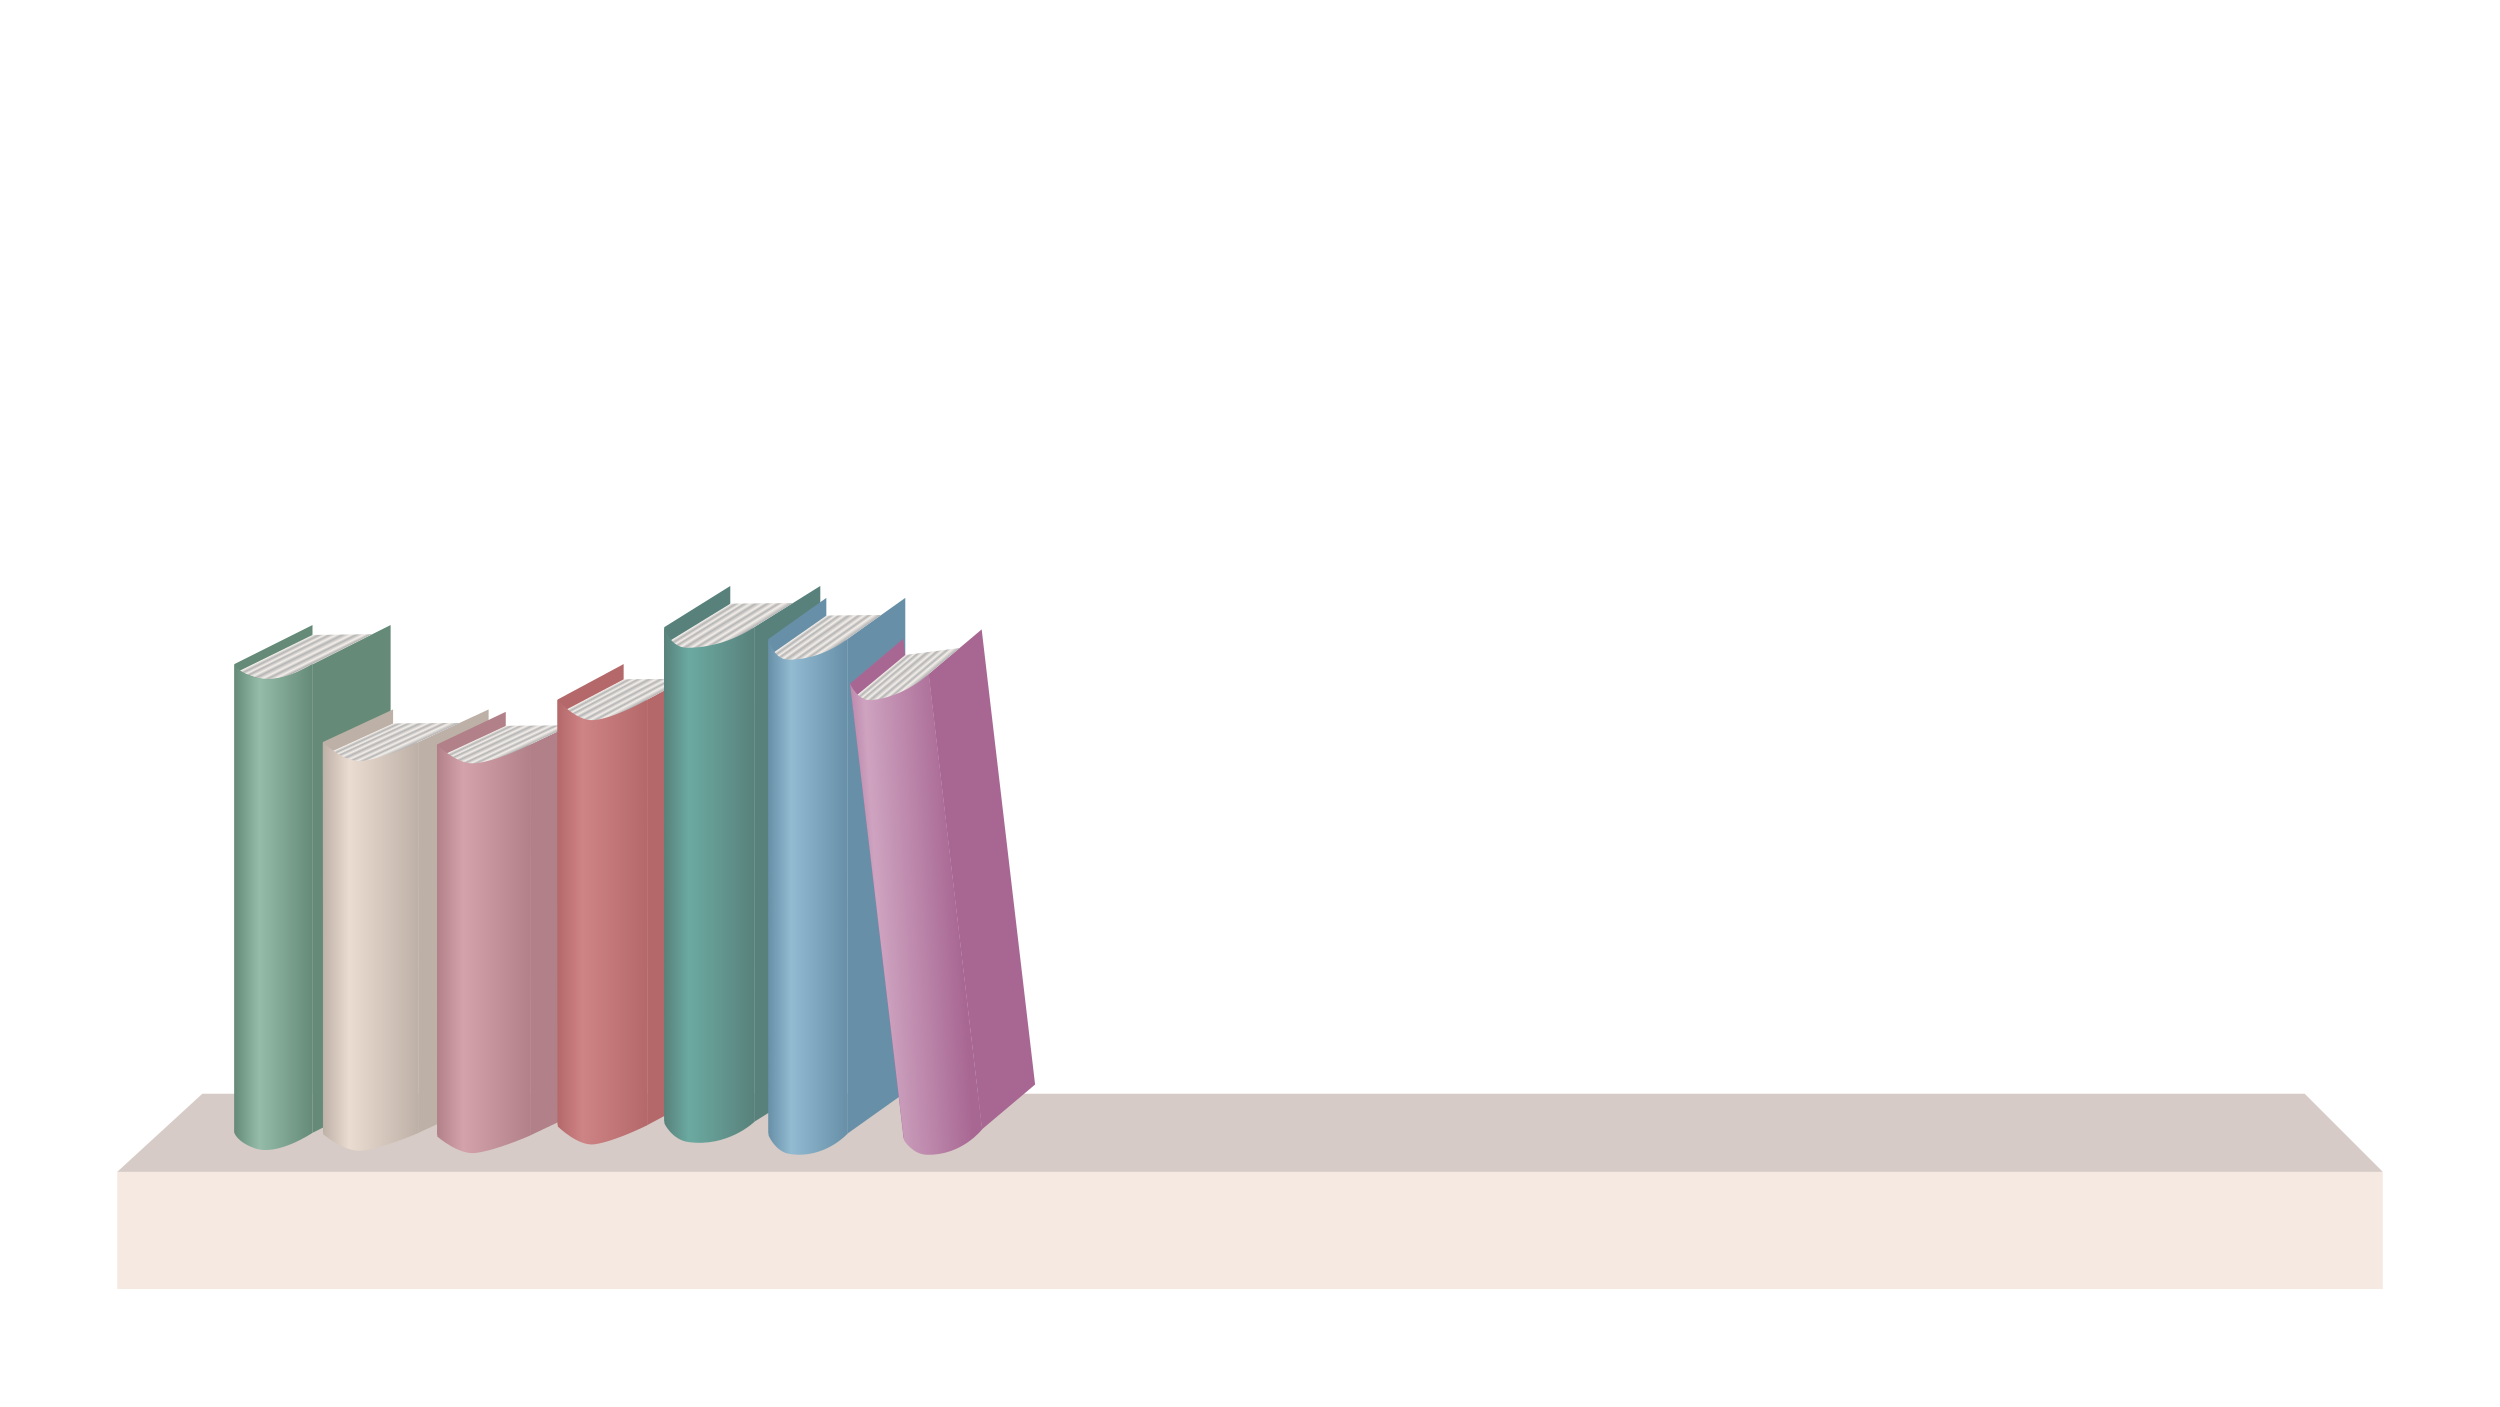
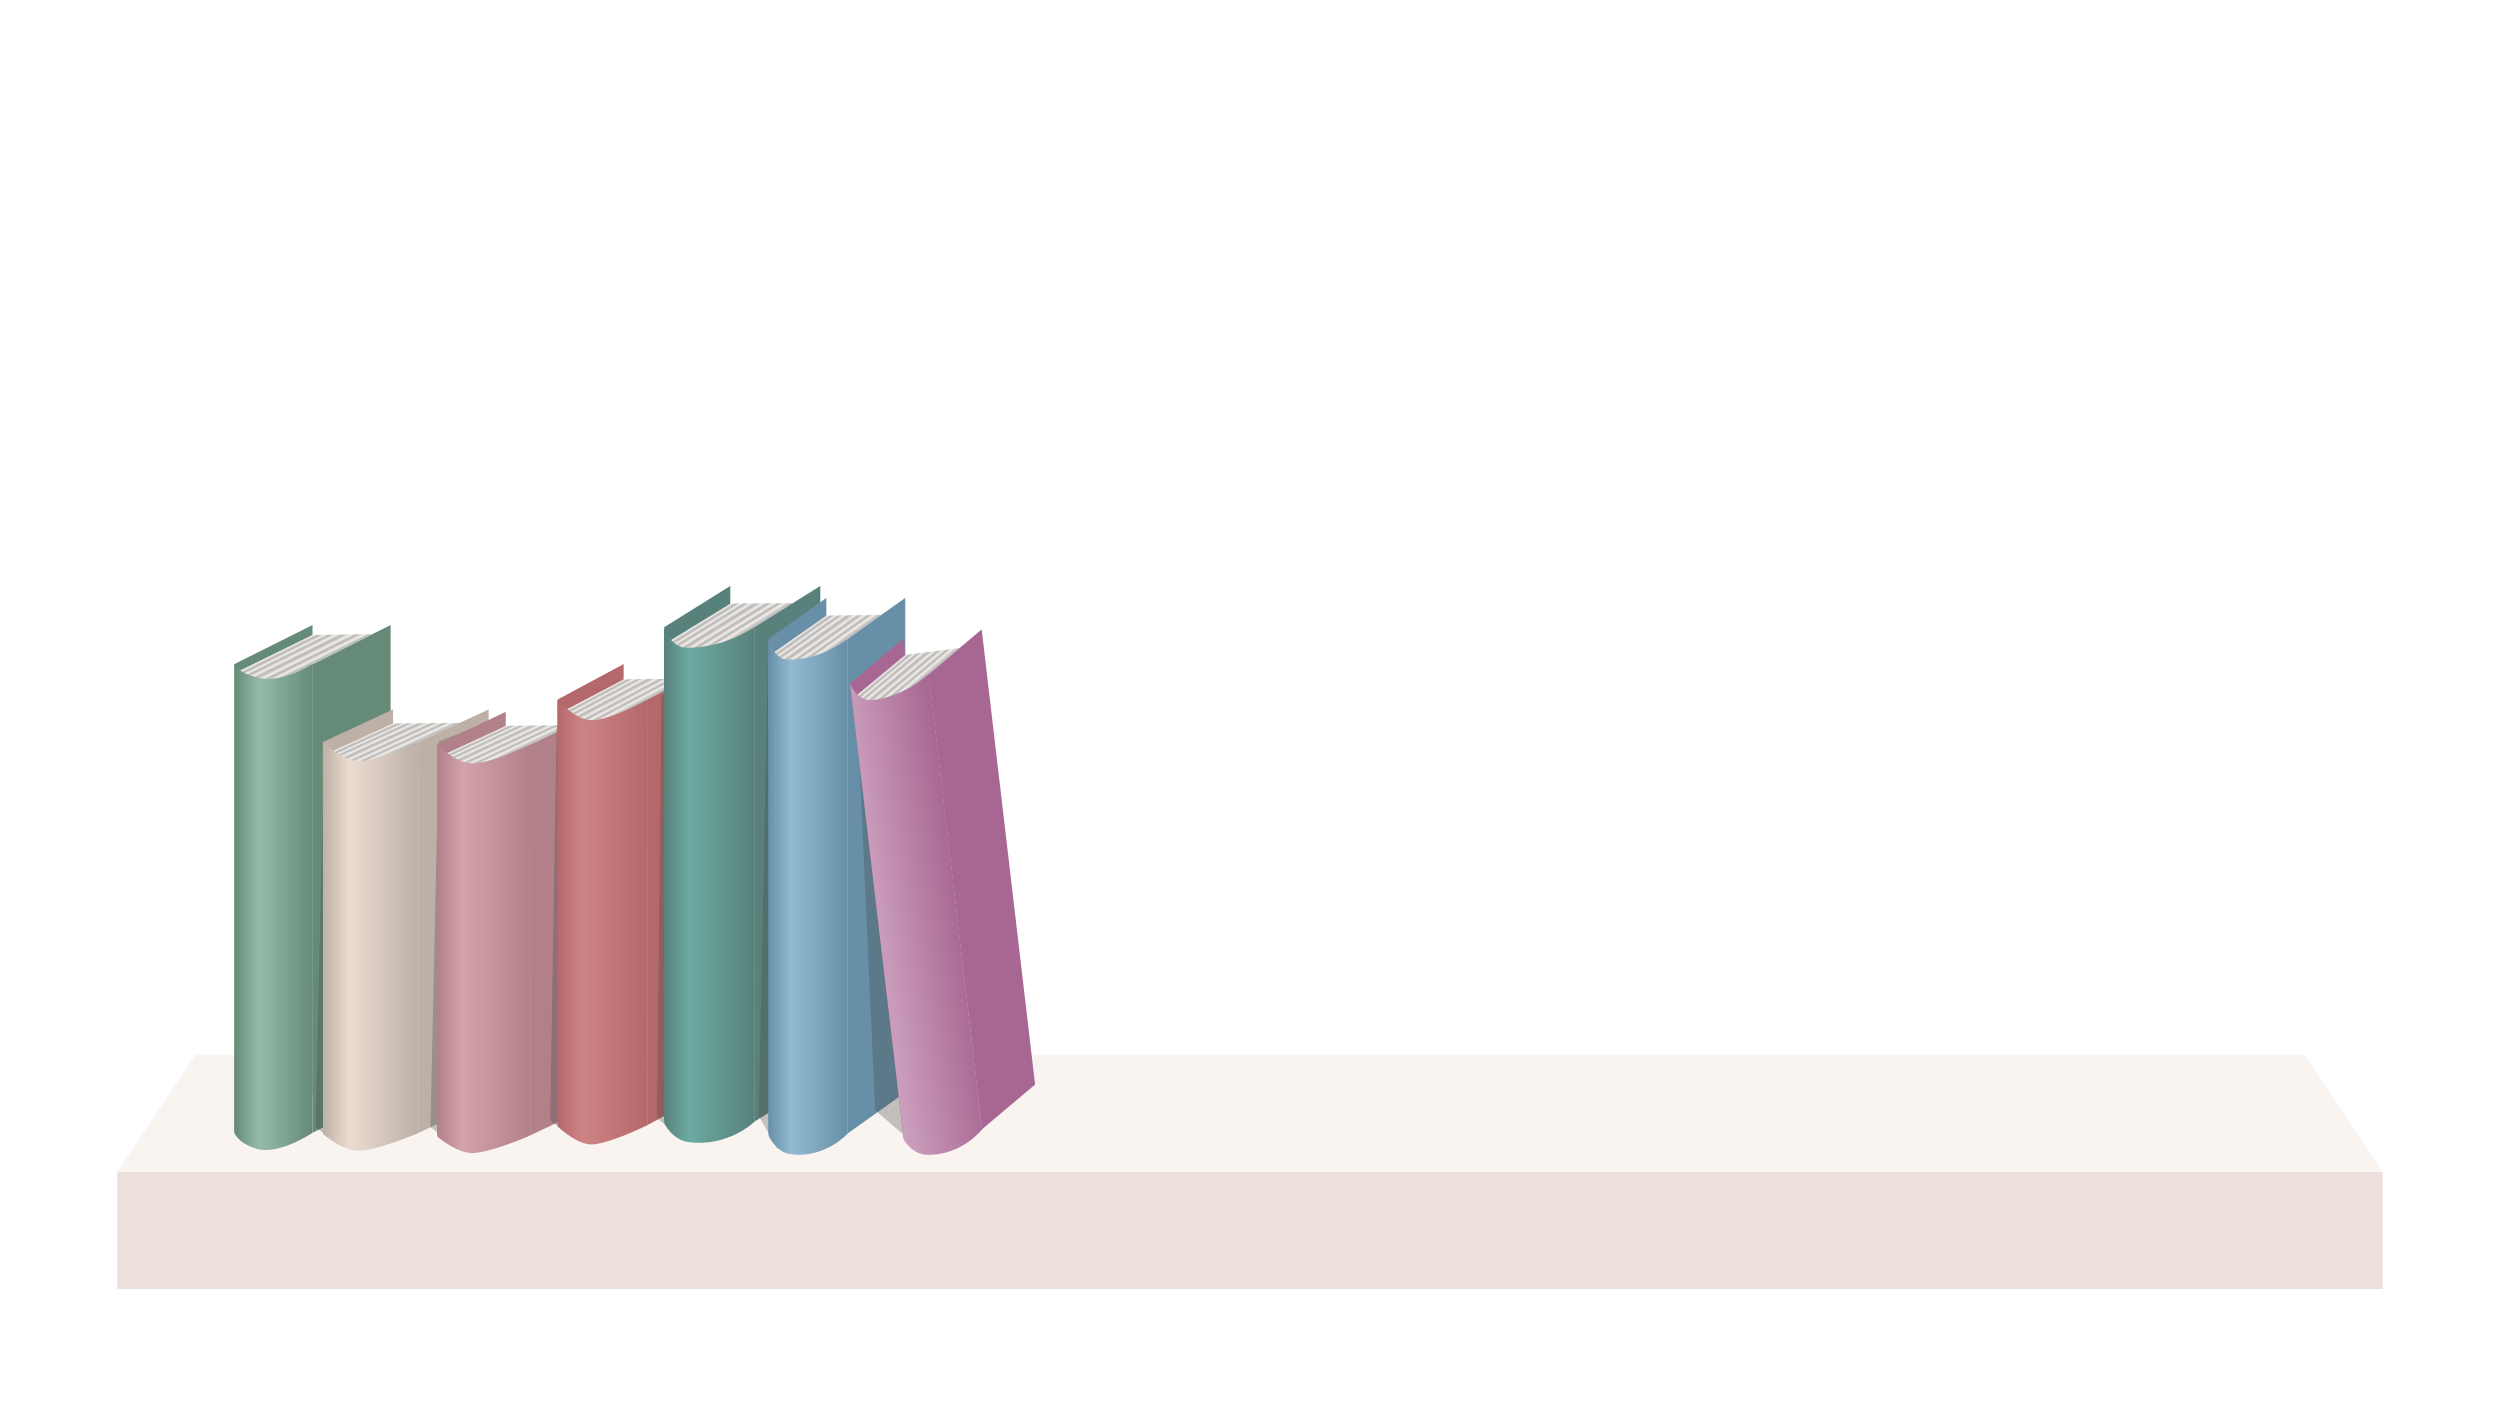
<svg xmlns="http://www.w3.org/2000/svg" xmlns:ns1="http://vectornator.io" height="100%" stroke-miterlimit="10" style="fill-rule:nonzero;clip-rule:evenodd;stroke-linecap:round;stroke-linejoin:round;" version="1.1" viewBox="0 0 1280 720" width="100%" xml:space="preserve">
  <defs>
    <linearGradient gradientTransform="matrix(7.18193 14.4877 -14.4877 7.18193 157.134 326.698)" gradientUnits="userSpaceOnUse" id="LinearGradient" x1="0" x2="1" y1="0" y2="0">
      <stop offset="0" stop-color="#f3eee9" />
      <stop offset="0.083" stop-color="#b5b5b5" />
      <stop offset="0.163" stop-color="#f3eee9" />
      <stop offset="0.225" stop-color="#b5b5b5" />
      <stop offset="0.323" stop-color="#f3eee9" />
      <stop offset="0.408" stop-color="#b5b5b5" />
      <stop offset="0.527" stop-color="#f3eee9" />
      <stop offset="0.6" stop-color="#b5b5b5" />
      <stop offset="0.704" stop-color="#f3eee9" />
      <stop offset="0.787" stop-color="#b5b5b5" />
      <stop offset="0.865" stop-color="#f3eee9" />
      <stop offset="1" stop-color="#b5b5b5" />
    </linearGradient>
    <linearGradient gradientTransform="matrix(40 0 0 40 120 464.41)" gradientUnits="userSpaceOnUse" id="LinearGradient_2" x1="0" x2="1" y1="0" y2="0">
      <stop offset="0" stop-color="#658b78" />
      <stop offset="0.319" stop-color="#94bca8" />
      <stop offset="1" stop-color="#658b78" />
    </linearGradient>
    <linearGradient gradientTransform="matrix(35.9004 0 0 40 214.275 471.609)" gradientUnits="userSpaceOnUse" id="LinearGradient_3" x1="0" x2="1" y1="0" y2="0">
      <stop offset="0" stop-color="#bdb0a6" />
      <stop offset="0.269" stop-color="#bdb0a6" />
      <stop offset="0.277" stop-color="#bdb0a6" />
      <stop offset="1" stop-color="#bdb0a6" />
    </linearGradient>
    <linearGradient gradientTransform="matrix(6.44586 12.0795 -13.0029 5.98815 198.802 371.711)" gradientUnits="userSpaceOnUse" id="LinearGradient_4" x1="0" x2="1" y1="0" y2="0">
      <stop offset="0" stop-color="#f3eee9" />
      <stop offset="0.083" stop-color="#b5b5b5" />
      <stop offset="0.163" stop-color="#f3eee9" />
      <stop offset="0.225" stop-color="#b5b5b5" />
      <stop offset="0.323" stop-color="#f3eee9" />
      <stop offset="0.408" stop-color="#b5b5b5" />
      <stop offset="0.527" stop-color="#f3eee9" />
      <stop offset="0.6" stop-color="#b5b5b5" />
      <stop offset="0.704" stop-color="#f3eee9" />
      <stop offset="0.787" stop-color="#b5b5b5" />
      <stop offset="0.865" stop-color="#f3eee9" />
      <stop offset="1" stop-color="#b5b5b5" />
    </linearGradient>
    <linearGradient gradientTransform="matrix(49.1714 0 0 54.7864 165.272 484.503)" gradientUnits="userSpaceOnUse" id="LinearGradient_5" x1="0" x2="1" y1="0" y2="0">
      <stop offset="0" stop-color="#bdb0a6" />
      <stop offset="0.277" stop-color="#ebdcd1" />
      <stop offset="1" stop-color="#bdb0a6" />
    </linearGradient>
    <linearGradient gradientTransform="matrix(6.30955 12.0795 -12.7279 5.98815 256.542 372.929)" gradientUnits="userSpaceOnUse" id="LinearGradient_6" x1="0" x2="1" y1="0" y2="0">
      <stop offset="0" stop-color="#f3eee9" />
      <stop offset="0.083" stop-color="#b5b5b5" />
      <stop offset="0.163" stop-color="#f3eee9" />
      <stop offset="0.225" stop-color="#b5b5b5" />
      <stop offset="0.323" stop-color="#f3eee9" />
      <stop offset="0.408" stop-color="#b5b5b5" />
      <stop offset="0.527" stop-color="#f3eee9" />
      <stop offset="0.6" stop-color="#b5b5b5" />
      <stop offset="0.704" stop-color="#f3eee9" />
      <stop offset="0.787" stop-color="#b5b5b5" />
      <stop offset="0.865" stop-color="#f3eee9" />
      <stop offset="1" stop-color="#b5b5b5" />
    </linearGradient>
    <linearGradient gradientTransform="matrix(48.1316 0 0 48.1316 223.721 485.72)" gradientUnits="userSpaceOnUse" id="LinearGradient_7" x1="0" x2="1" y1="0" y2="0">
      <stop offset="0" stop-color="#b18089" />
      <stop offset="0.277" stop-color="#d4a2ab" />
      <stop offset="1" stop-color="#b18089" />
    </linearGradient>
    <linearGradient gradientTransform="matrix(6.07294 13.1486 -12.2506 6.51813 316.992 349.245)" gradientUnits="userSpaceOnUse" id="LinearGradient_8" x1="0" x2="1" y1="0" y2="0">
      <stop offset="0" stop-color="#f3eee9" />
      <stop offset="0.083" stop-color="#b5b5b5" />
      <stop offset="0.163" stop-color="#f3eee9" />
      <stop offset="0.225" stop-color="#b5b5b5" />
      <stop offset="0.323" stop-color="#f3eee9" />
      <stop offset="0.408" stop-color="#b5b5b5" />
      <stop offset="0.527" stop-color="#f3eee9" />
      <stop offset="0.6" stop-color="#b5b5b5" />
      <stop offset="0.704" stop-color="#f3eee9" />
      <stop offset="0.787" stop-color="#b5b5b5" />
      <stop offset="0.865" stop-color="#f3eee9" />
      <stop offset="1" stop-color="#b5b5b5" />
    </linearGradient>
    <linearGradient gradientTransform="matrix(46.3266 0 0 54.7864 285.401 472.02)" gradientUnits="userSpaceOnUse" id="LinearGradient_9" x1="0" x2="1" y1="0" y2="0">
      <stop offset="0" stop-color="#b46869" />
      <stop offset="0.277" stop-color="#ce8384" />
      <stop offset="1" stop-color="#b46869" />
    </linearGradient>
    <linearGradient gradientTransform="matrix(6.07294 15.2869 -12.2506 7.57811 371.591 310.749)" gradientUnits="userSpaceOnUse" id="LinearGradient_10" x1="0" x2="1" y1="0" y2="0">
      <stop offset="0" stop-color="#f3eee9" />
      <stop offset="0.083" stop-color="#b5b5b5" />
      <stop offset="0.163" stop-color="#f3eee9" />
      <stop offset="0.225" stop-color="#b5b5b5" />
      <stop offset="0.323" stop-color="#f3eee9" />
      <stop offset="0.408" stop-color="#b5b5b5" />
      <stop offset="0.527" stop-color="#f3eee9" />
      <stop offset="0.6" stop-color="#b5b5b5" />
      <stop offset="0.704" stop-color="#f3eee9" />
      <stop offset="0.787" stop-color="#b5b5b5" />
      <stop offset="0.865" stop-color="#f3eee9" />
      <stop offset="1" stop-color="#b5b5b5" />
    </linearGradient>
    <linearGradient gradientTransform="matrix(46.3266 0 0 46.3266 340 453.064)" gradientUnits="userSpaceOnUse" id="LinearGradient_11" x1="0" x2="1" y1="0" y2="0">
      <stop offset="0" stop-color="#58817b" />
      <stop offset="0.277" stop-color="#6baaa1" />
      <stop offset="1" stop-color="#58817b" />
    </linearGradient>
    <linearGradient gradientTransform="matrix(5.32675 15.2869 -10.7453 7.57811 421.053 316.85)" gradientUnits="userSpaceOnUse" id="LinearGradient_12" x1="0" x2="1" y1="0" y2="0">
      <stop offset="0" stop-color="#f3eee9" />
      <stop offset="0.083" stop-color="#b5b5b5" />
      <stop offset="0.163" stop-color="#f3eee9" />
      <stop offset="0.225" stop-color="#b5b5b5" />
      <stop offset="0.323" stop-color="#f3eee9" />
      <stop offset="0.408" stop-color="#b5b5b5" />
      <stop offset="0.527" stop-color="#f3eee9" />
      <stop offset="0.6" stop-color="#b5b5b5" />
      <stop offset="0.704" stop-color="#f3eee9" />
      <stop offset="0.787" stop-color="#b5b5b5" />
      <stop offset="0.865" stop-color="#f3eee9" />
      <stop offset="1" stop-color="#b5b5b5" />
    </linearGradient>
    <linearGradient gradientTransform="matrix(40.6343 0 0 40.6343 393.344 459.165)" gradientUnits="userSpaceOnUse" id="LinearGradient_13" x1="0" x2="1" y1="0" y2="0">
      <stop offset="0" stop-color="#6790a8" />
      <stop offset="0.29" stop-color="#92bbd2" />
      <stop offset="1" stop-color="#6790a8" />
    </linearGradient>
    <linearGradient gradientTransform="matrix(6.94078 13.4392 -9.85187 8.23963 461.619 337.142)" gradientUnits="userSpaceOnUse" id="LinearGradient_14" x1="0" x2="1" y1="0" y2="0">
      <stop offset="0" stop-color="#f3eee9" />
      <stop offset="0.083" stop-color="#b5b5b5" />
      <stop offset="0.163" stop-color="#f3eee9" />
      <stop offset="0.225" stop-color="#b5b5b5" />
      <stop offset="0.323" stop-color="#f3eee9" />
      <stop offset="0.408" stop-color="#b5b5b5" />
      <stop offset="0.527" stop-color="#f3eee9" />
      <stop offset="0.6" stop-color="#b5b5b5" />
      <stop offset="0.704" stop-color="#f3eee9" />
      <stop offset="0.787" stop-color="#b5b5b5" />
      <stop offset="0.865" stop-color="#f3eee9" />
      <stop offset="1" stop-color="#b5b5b5" />
    </linearGradient>
-     <linearGradient gradientTransform="matrix(58.6474 -6.28365 3.67239 59.2595 432.145 464.421)" gradientUnits="userSpaceOnUse" id="LinearGradient_15" x1="0" x2="1" y1="0" y2="0">
+     <linearGradient gradientTransform="matrix(65.3747 -16.1816 9.45714 66.9509 425.417 474.319)" gradientUnits="userSpaceOnUse" id="LinearGradient_15" x1="0" x2="1" y1="0" y2="0">
      <stop offset="0" stop-color="#a86793" />
      <stop offset="0.29" stop-color="#cea3c0" />
      <stop offset="1" stop-color="#a86793" />
    </linearGradient>
  </defs>
  <g id="Layer-2" ns1:layerName="Layer 2">
-     <path d="M60 600L60 660L1220 660L1220 600L60 600Z" fill="#f6e9e2" fill-rule="nonzero" opacity="1" stroke="none" ns1:layerName="Curve 1" />
-     <path d="M60 600L103.576 560L1180 560L1220 600L60 600Z" fill="#d6cbc6" fill-rule="nonzero" opacity="1" stroke="none" ns1:layerName="Curve 2" />
+     <path d="M60 600L60 660L1220 660L1220 600L60 600Z" fill="#ebe0db" fill-rule="nonzero" opacity="1" stroke="none" ns1:layerName="Curve 1" />
+     <path d="M60 600L100 540L1180 540L1220 600L60 600Z" fill="#faf4f1" fill-rule="nonzero" opacity="1" stroke="none" ns1:layerName="Curve 2" />
  </g>
  <g id="Layer-3" ns1:layerName="Layer 3">
    <path d="M120 340L160 320L160 560L120 580L120 340Z" fill="#658b78" fill-rule="nonzero" opacity="1" stroke="none" ns1:layerName="Curve 3" />
    <path d="M160 340L200 320L200 560L160 580L160 340Z" fill="#658b78" fill-rule="nonzero" opacity="1" stroke="none" ns1:layerName="Curve 2" />
    <path d="M122.873 343.328C122.873 343.328 123.486 344.514 131.226 346.948C140.777 349.951 152.194 344.127 152.194 344.127L163.504 338.414L190.677 324.687L160 325.088L122.873 343.328Z" fill="url(#LinearGradient)" fill-rule="nonzero" opacity="1" stroke="none" ns1:layerName="Curve 4" />
    <path d="M120 340L120 580C120 580 121.293 584.775 130.752 588.018C142.297 591.977 160 580 160 580L160 340C160 340 144.741 350.356 131.226 346.948C121.53 344.503 120 340 120 340Z" fill="url(#LinearGradient_2)" fill-rule="nonzero" opacity="1" stroke="none" ns1:layerName="Curve 1" />
  </g>
+   <g id="Layer-9" ns1:layerName="Layer 9">
+     <path d="M190.556 370.189L165.935 379.504L161.615 577.067L173.338 586.199L191.588 557.296L190.556 370.189Z" fill="#464342" fill-opacity="0.298" fill-rule="nonzero" opacity="1" stroke="none" ns1:layerName="Curve 1" />
+   </g>
  <g id="Layer-3-copy" ns1:layerName="Layer 3 copy">
    <path d="M165.361 379.893L201.262 363.217L201.262 563.324L165.361 580L165.361 379.893Z" fill="#bdb0a6" fill-rule="nonzero" opacity="1" stroke="none" ns1:layerName="Curve 5" />
    <path d="M214.275 379.893L250.175 363.217L250.175 563.324L214.275 580L214.275 379.893Z" fill="url(#LinearGradient_3)" fill-rule="nonzero" opacity="1" stroke="none" ns1:layerName="Curve 2" />
    <path d="M168.053 385.577C168.053 385.577 168.663 386.326 175.55 388.595C196.441 395.479 213.855 380 213.855 380L235.257 370.14L201.375 370.368L185.908 377.428L168.053 385.577Z" fill="url(#LinearGradient_4)" fill-rule="nonzero" opacity="1" stroke="none" ns1:layerName="Curve 4" />
    <path d="M165.272 380.031L165.475 580.711C165.475 580.711 176.51 590.118 185.294 589.116C196.391 587.849 214.391 580 214.391 580L214.443 379.815C214.443 379.815 195.147 389.339 184.193 389.613C175.302 389.836 165.272 380.031 165.272 380.031Z" fill="url(#LinearGradient_5)" fill-rule="nonzero" opacity="1" stroke="none" ns1:layerName="Curve 1" />
  </g>
+   <g id="Layer-8" ns1:layerName="Layer 8">
+     <path d="M249.324 370.189L224.703 379.504L220.383 577.067L232.107 586.199L250.357 557.296L249.324 370.189Z" fill="#464342" fill-opacity="0.298" fill-rule="nonzero" opacity="1" stroke="none" ns1:layerName="Curve 1" />
+   </g>
  <g id="Layer-3-copy-copy" ns1:layerName="Layer 3 copy copy">
    <path d="M223.809 381.111L258.95 364.435L258.95 564.542L223.809 581.218L223.809 381.111Z" fill="#b18089" fill-rule="nonzero" opacity="1" stroke="none" ns1:layerName="Curve 5" />
    <path d="M271.688 381.111L306.829 364.435L306.829 564.542L271.688 581.218L271.688 381.111Z" fill="#b18089" fill-rule="nonzero" opacity="1" stroke="none" ns1:layerName="Curve 2" />
    <path d="M226.443 386.795C226.443 386.795 227.04 387.543 233.782 389.813C254.231 396.696 271.276 381.218 271.276 381.218L292.226 371.358L259.061 371.586L243.92 378.646L226.443 386.795Z" fill="url(#LinearGradient_6)" fill-rule="nonzero" opacity="1" stroke="none" ns1:layerName="Curve 4" />
    <path d="M223.721 381.248L223.919 581.928C223.919 581.928 234.721 591.336 243.32 590.333C254.182 589.067 271.801 581.218 271.801 581.218L271.853 381.032C271.853 381.032 252.964 390.556 242.242 390.831C233.539 391.054 223.721 381.248 223.721 381.248Z" fill="url(#LinearGradient_7)" fill-rule="nonzero" opacity="1" stroke="none" ns1:layerName="Curve 1" />
  </g>
+   <g id="Layer-7" ns1:layerName="Layer 7">
+     <path d="M297.361 367.123L285.005 371.838L281.707 573.49L290.875 581.089L312.702 552.697L297.361 367.123Z" fill="#464342" fill-opacity="0.298" fill-rule="nonzero" opacity="1" stroke="none" ns1:layerName="Curve 1" />
+   </g>
  <g id="Layer-3-copy-copy-copy" ns1:layerName="Layer 3 copy copy copy">
    <path d="M285.486 358.151L319.309 340L319.309 557.818L285.486 575.969L285.486 358.151Z" fill="#b46869" fill-rule="nonzero" opacity="1" stroke="none" ns1:layerName="Curve 5" />
    <path d="M331.569 358.151L365.393 340L365.393 557.818L331.569 575.969L331.569 358.151Z" fill="#b46869" fill-rule="nonzero" opacity="1" stroke="none" ns1:layerName="Curve 2" />
    <path d="M288.022 364.338C288.022 364.338 288.596 365.153 295.085 367.624C314.767 375.117 331.173 358.268 331.173 358.268L351.337 347.536L319.416 347.784L304.843 355.468L288.022 364.338Z" fill="url(#LinearGradient_8)" fill-rule="nonzero" opacity="1" stroke="none" ns1:layerName="Curve 4" />
    <path d="M285.401 358.301L285.592 576.743C285.592 576.743 295.989 586.983 304.265 585.892C314.72 584.513 331.679 575.969 331.679 575.969L331.728 358.066C331.728 358.066 313.548 368.433 303.228 368.732C294.851 368.975 285.401 358.301 285.401 358.301Z" fill="url(#LinearGradient_9)" fill-rule="nonzero" opacity="1" stroke="none" ns1:layerName="Curve 1" />
  </g>
+   <g id="Layer-6" ns1:layerName="Layer 6">
+     <path d="M363.284 346.681L338.663 355.996L336.388 572.468L345.556 580.067L367.383 551.675L363.284 346.681Z" fill="#464342" fill-opacity="0.298" fill-rule="nonzero" opacity="1" stroke="none" ns1:layerName="Curve 1" />
+   </g>
  <g id="Layer-3-copy-copy-copy-copy" ns1:layerName="Layer 3 copy copy copy copy">
    <path d="M340.084 321.103L373.908 300L373.908 553.239L340.084 574.342L340.084 321.103Z" fill="#58817b" fill-rule="nonzero" opacity="1" stroke="none" ns1:layerName="Curve 5" />
    <path d="M386.168 321.103L419.991 300L419.991 553.239L386.168 574.342L386.168 321.103Z" fill="#58817b" fill-rule="nonzero" opacity="1" stroke="none" ns1:layerName="Curve 2" />
    <path d="M342.62 328.296C342.62 328.296 343.195 329.244 349.684 332.116C369.365 340.827 385.772 321.239 385.772 321.239L405.936 308.761L374.014 309.05L359.442 317.984L342.62 328.296Z" fill="url(#LinearGradient_10)" fill-rule="nonzero" opacity="1" stroke="none" ns1:layerName="Curve 4" />
    <path d="M340 321.277L340.191 575.242C340.191 575.242 344.082 583.54 352.371 584.715C372.666 587.59 386.277 574.342 386.277 574.342L386.327 321.004C386.327 321.004 371.226 331.907 351.567 331.661C343.186 331.556 340 321.277 340 321.277Z" fill="url(#LinearGradient_11)" fill-rule="nonzero" opacity="1" stroke="none" ns1:layerName="Curve 1" />
  </g>
+   <g id="Layer-5" ns1:layerName="Layer 5">
+     <path d="M412.343 320.108L393.344 327.379L388.513 571.446L398.192 588.243L423.085 559.34L412.343 320.108Z" fill="#464342" fill-opacity="0.298" fill-rule="nonzero" opacity="1" stroke="none" ns1:layerName="Curve 1" />
+   </g>
  <g id="Layer-3-copy-copy-copy-copy-copy" ns1:layerName="Layer 3 copy copy copy copy copy">
    <path d="M393.418 327.205L423.085 306.101L423.085 559.34L393.418 580.444L393.418 327.205Z" fill="#6790a8" fill-rule="nonzero" opacity="1" stroke="none" ns1:layerName="Curve 5" />
    <path d="M433.839 327.205L463.506 306.101L463.506 559.34L433.839 580.444L433.839 327.205Z" fill="#6790a8" fill-rule="nonzero" opacity="1" stroke="none" ns1:layerName="Curve 2" />
    <path d="M395.642 334.398C395.642 334.398 396.146 335.345 401.838 338.217C419.101 346.929 433.492 327.34 433.492 327.34L451.178 314.862L423.179 315.151L410.397 324.085L395.642 334.398Z" fill="url(#LinearGradient_12)" fill-rule="nonzero" opacity="1" stroke="none" ns1:layerName="Curve 4" />
    <path d="M393.344 327.379L393.511 581.343C393.511 581.343 396.924 589.642 404.195 590.816C421.996 593.692 433.935 580.444 433.935 580.444L433.978 327.106C433.978 327.106 420.733 338.008 403.489 337.762C396.139 337.657 393.344 327.379 393.344 327.379Z" fill="url(#LinearGradient_13)" fill-rule="nonzero" opacity="1" stroke="none" ns1:layerName="Curve 1" />
  </g>
+   <g id="Layer-4" ns1:layerName="Layer 4">
+     <path d="M462.476 327.012L438.19 348.912L448.067 568.406L474.47 591.231L489.988 536.905L462.476 327.012Z" fill="#464342" fill-opacity="0.298" fill-rule="nonzero" opacity="1" stroke="none" ns1:layerName="Curve 1" />
+   </g>
  <g id="Layer-3-copy-copy-copy-copy-copy-copy" ns1:layerName="Layer 3 copy copy copy copy copy copy">
    <path d="M435.295 349.927L462.476 327.012L489.829 560.041L462.648 582.956L435.295 349.927Z" fill="#a86793" fill-rule="nonzero" opacity="1" stroke="none" ns1:layerName="Curve 5" />
    <path d="M475.434 345.164L502.615 322.248L529.968 555.277L502.787 578.193L475.434 345.164Z" fill="#a86793" fill-rule="nonzero" opacity="1" stroke="none" ns1:layerName="Curve 2" />
    <path d="M438.281 356.284C438.281 356.284 438.883 357.096 444.845 359.069C462.93 365.05 475.104 345.329 475.104 345.329L491.319 331.763L463.546 335.328L451.818 345.056L438.281 356.284Z" fill="url(#LinearGradient_14)" fill-rule="nonzero" opacity="1" stroke="none" ns1:layerName="Curve 4" />
-     <path d="M435.24 350.096L462.838 583.773C462.838 583.773 467.123 591.007 474.47 591.231C492.458 591.779 502.882 578.181 502.882 578.181L475.562 345.056C475.562 345.056 463.587 356.65 446.436 358.455C439.126 359.225 435.24 350.096 435.24 350.096Z" fill="url(#LinearGradient_15)" fill-rule="nonzero" opacity="1" stroke="none" ns1:layerName="Curve 1" />
+     <path d="M435.24 350.096L462.838 583.773C462.838 583.773 467.123 591.007 474.47 591.231C492.458 591.779 502.882 578.181 502.882 578.181L498.18 538.054L475.562 345.056C475.562 345.056 463.587 356.65 446.436 358.455C439.126 359.225 435.24 350.096 435.24 350.096Z" fill="url(#LinearGradient_15)" fill-rule="nonzero" opacity="1" stroke="none" ns1:layerName="Curve 1" />
  </g>
</svg>
